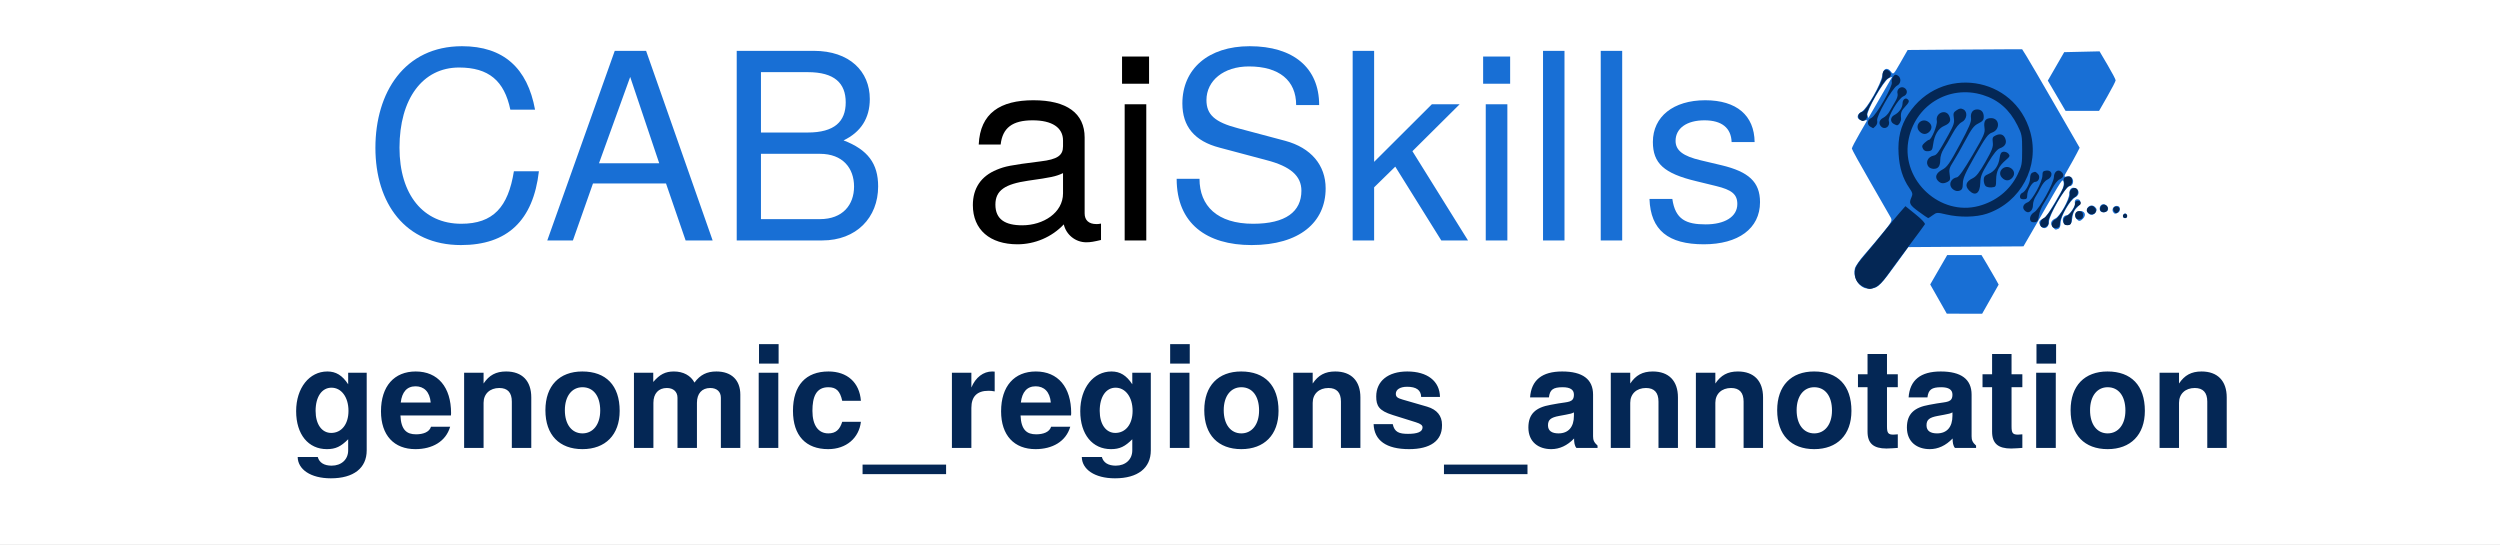
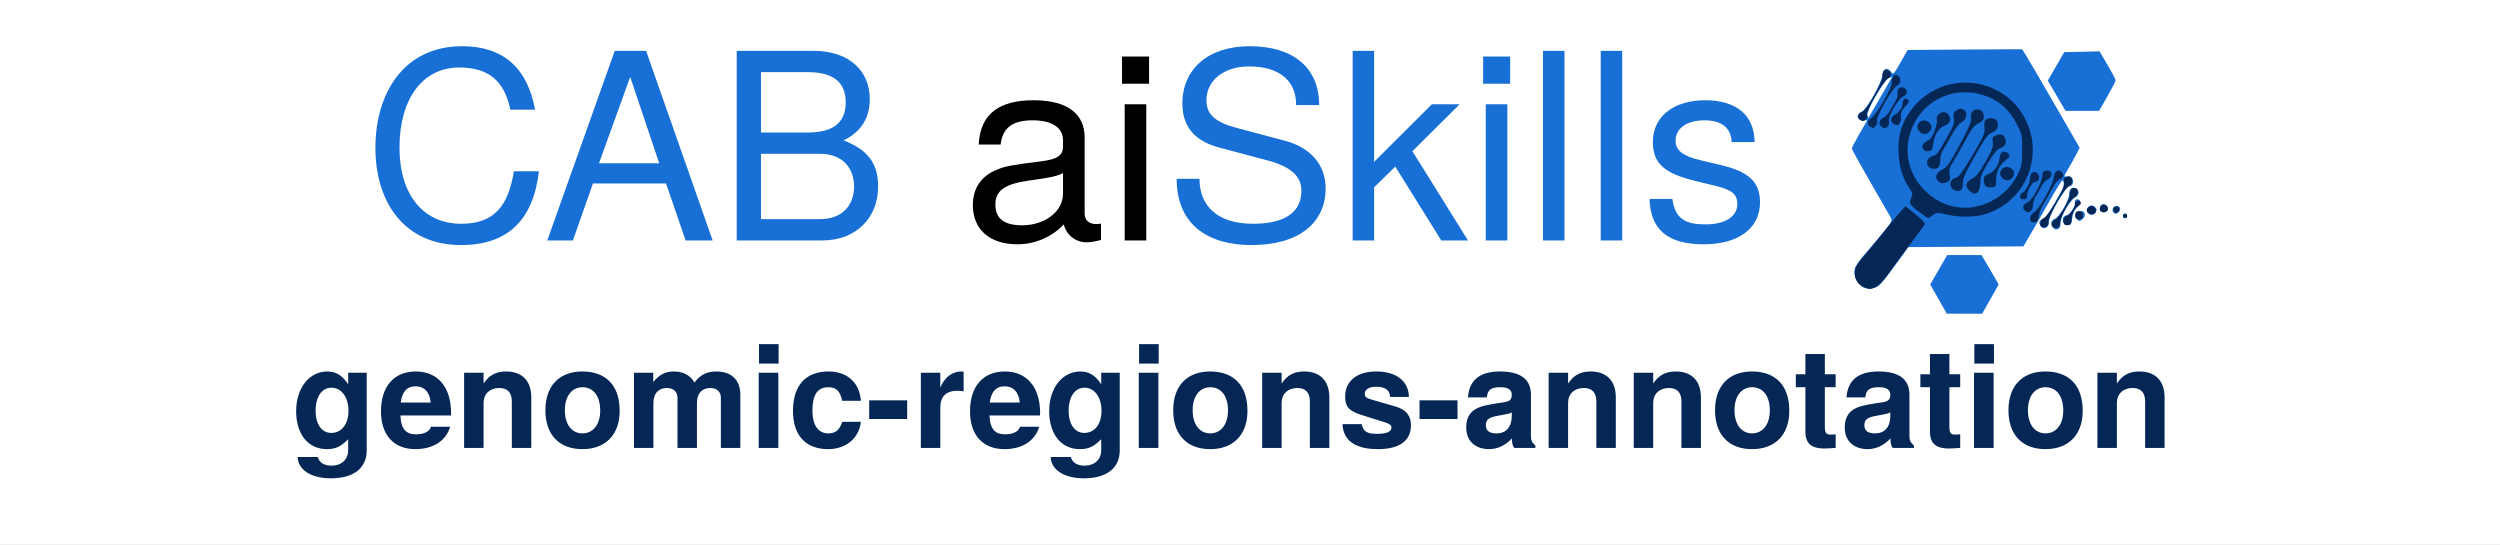
<svg xmlns="http://www.w3.org/2000/svg" width="253.01mm" height="55.059mm" viewBox="0 0 253.01 55.059" version="1.1" id="svg1">
  <defs id="defs1">
    <rect x="-85.551" y="128.326" width="956.425" height="78.934" id="rect9" />
    <rect x="-65.897" y="135.262" width="856.662" height="53.18" id="rect8" />
  </defs>
  <g id="layer1" transform="translate(12.54115,-110.7292)">
    <rect style="fill:#ffffff;fill-opacity:1;stroke-width:1.574;stroke-linecap:round;stroke-linejoin:round" id="rect7" width="253.01" height="55.059" x="-12.541" y="110.729" />
    <g id="g7" transform="translate(13.27567,2.343497)">
      <g id="g1" transform="matrix(0.5572685,0,0,0.5572685,121.594,44.25856)">
        <path style="fill:#186fd5" d="m 87.522,169.387 -1.505,-2.652 1.542,-2.669 1.542,-2.669 h 3.115 3.115 l 0.947,1.579 c 0.521,0.869 1.222,2.074 1.558,2.68 l 0.611,1.1 -1.501,2.65 -1.501,2.65 -3.209,-0.009 -3.209,-0.009 z M 74.024,167.346 c -1.263,-0.546 -2.051,-2.202 -1.685,-3.539 0.113,-0.412 0.896,-1.537 1.741,-2.501 0.845,-0.963 2.337,-2.729 3.315,-3.924 1.602,-1.957 1.748,-2.232 1.472,-2.764 -0.169,-0.325 -1.831,-3.22 -3.694,-6.434 -1.863,-3.214 -3.387,-5.974 -3.387,-6.134 0,-0.16 0.629,-1.38 1.398,-2.711 l 1.398,-2.421 h -0.805 c -1.141,0 -1.28,-0.993 -0.217,-1.544 0.951,-0.492 3.566,-5.094 3.754,-6.607 0.158,-1.266 0.893,-1.577 1.578,-0.668 0.433,0.574 0.452,0.556 1.733,-1.682 l 1.295,-2.263 8.028,-0.066 c 4.415,-0.036 9.094,-0.066 10.397,-0.066 l 2.369,1e-5 0.745,1.184 c 0.41,0.651 2.759,4.676 5.221,8.944 l 4.476,7.76 -0.541,1.057 c -0.298,0.581 -0.961,1.781 -1.474,2.666 -0.905,1.561 -0.915,1.606 -0.321,1.492 0.353,-0.068 0.754,0.054 0.947,0.286 0.43,0.518 0.131,1.481 -0.46,1.481 -0.672,0 -3.723,5.278 -3.723,6.44 0,1.101 -0.913,1.574 -1.497,0.775 -0.448,-0.613 -0.335,-0.962 0.419,-1.293 0.532,-0.234 1.415,-1.566 3.318,-5.001 0.391,-0.706 0.527,-1.267 0.412,-1.704 -0.176,-0.667 -0.236,-0.575 -4.172,6.321 -0.286,0.5 -1.103,1.917 -1.817,3.147 l -1.298,2.237 -10.459,0.069 -10.459,0.069 -2.03,2.807 c -2.856,3.95 -3.438,4.553 -4.53,4.693 -0.507,0.065 -1.158,0.016 -1.448,-0.11 z m 2.889,-34.507 c 1.125,-1.954 2.095,-3.637 2.154,-3.74 0.059,-0.102 -0.205,-0.024 -0.587,0.174 -0.922,0.478 -4.075,5.955 -3.874,6.727 0.078,0.3 0.169,0.511 0.202,0.469 0.032,-0.042 0.98,-1.675 2.105,-3.63 z m 31.363,23.464 c -0.536,-0.592 -0.352,-1.185 0.485,-1.566 0.811,-0.37 2.508,-3.41 2.508,-4.493 0,-0.93 0.588,-1.341 1.286,-0.901 0.619,0.391 0.52,1.201 -0.191,1.555 -0.922,0.46 -2.654,3.459 -2.665,4.616 -0.006,0.625 -0.154,1.014 -0.426,1.119 -0.548,0.21 -0.492,0.229 -0.997,-0.329 z m 1.939,-0.829 c -0.329,-0.614 0.028,-1.315 0.669,-1.315 0.349,0 1.483,-1.62 1.413,-2.017 -0.098,-0.558 0.057,-0.878 0.427,-0.878 0.724,0 0.742,0.775 0.033,1.432 -0.655,0.607 -0.865,1.124 -1.021,2.516 -0.098,0.874 -1.102,1.047 -1.522,0.262 z m 2.38,-0.645 c -0.476,-0.574 -0.22,-1.317 0.489,-1.418 0.974,-0.138 1.369,0.683 0.666,1.386 -0.513,0.513 -0.75,0.519 -1.155,0.031 z m 8.459,-0.553 c 0.119,-0.572 0.586,-0.607 0.693,-0.052 0.056,0.288 -0.074,0.461 -0.345,0.461 -0.253,0 -0.398,-0.17 -0.348,-0.409 z m -6.351,-0.498 c -0.711,-0.857 0.466,-1.887 1.254,-1.099 0.335,0.335 0.37,0.541 0.149,0.891 -0.384,0.61 -0.994,0.7 -1.403,0.207 z m 4.638,-0.059 c -0.559,-0.559 0.055,-1.476 0.812,-1.211 0.469,0.164 0.407,1.037 -0.087,1.227 -0.516,0.198 -0.511,0.198 -0.724,-0.016 z m -2.369,-0.263 c -0.333,-0.333 -0.174,-1.085 0.266,-1.254 0.559,-0.215 1.262,0.464 1.05,1.014 -0.16,0.417 -0.988,0.568 -1.316,0.24 z m -7.988,-20.995 -1.61,-2.746 1.488,-2.584 1.488,-2.584 3.21,-0.074 3.21,-0.074 1.461,2.482 c 0.804,1.365 1.461,2.616 1.461,2.779 0,0.163 -0.677,1.478 -1.504,2.921 l -1.504,2.625 h -3.045 -3.045 z" id="path2" />
        <path style="fill:#042755" d="m 73.992,167.205 c -1.083,-0.471 -1.679,-1.365 -1.679,-2.517 0,-1.048 0.295,-1.549 2.249,-3.817 0.749,-0.869 2.148,-2.569 3.111,-3.778 0.962,-1.209 2.221,-2.734 2.797,-3.389 l 1.048,-1.19 1.852,1.496 c 1.138,0.92 1.782,1.617 1.672,1.809 -0.099,0.172 -1.383,1.912 -2.852,3.866 -1.469,1.954 -3.248,4.368 -3.952,5.363 -0.828,1.171 -1.586,1.937 -2.146,2.171 -1.041,0.435 -1.063,0.435 -2.1,-0.016 z m 32.341,-10.866 c -0.592,-0.212 -0.383,-1.383 0.293,-1.64 0.402,-0.153 1.193,-1.214 2.235,-2.997 1.32,-2.258 1.585,-2.904 1.456,-3.547 -0.129,-0.643 -0.057,-0.819 0.394,-0.962 0.74,-0.235 1.083,0.019 1.083,0.802 0,0.43 -0.2,0.726 -0.592,0.877 -0.826,0.318 -3.922,5.74 -3.719,6.514 0.159,0.607 -0.528,1.175 -1.151,0.952 z m 1.963,0.025 c -0.394,-0.394 -0.16,-1.175 0.433,-1.445 0.806,-0.367 2.828,-3.895 2.641,-4.609 -0.164,-0.627 0.502,-1.279 1.079,-1.058 0.609,0.234 0.489,1.319 -0.178,1.62 -0.834,0.376 -2.629,3.454 -2.676,4.587 -0.03,0.727 -0.159,0.955 -0.576,1.014 -0.295,0.042 -0.621,-0.007 -0.724,-0.11 z m 2.106,-0.526 c -0.392,-0.392 -0.179,-1.382 0.333,-1.544 0.664,-0.211 1.586,-1.498 1.586,-2.214 0,-0.376 0.167,-0.552 0.526,-0.552 0.604,0 0.715,0.661 0.147,0.879 -0.638,0.245 -1.275,1.462 -1.304,2.49 -0.021,0.769 -0.14,0.991 -0.565,1.051 -0.295,0.042 -0.621,-0.007 -0.724,-0.11 z m -6.054,-0.526 c -0.433,-0.433 -0.146,-1.304 0.561,-1.707 0.896,-0.51 3.544,-5.244 3.575,-6.391 0.025,-0.951 0.719,-1.462 1.314,-0.968 0.611,0.507 0.51,1.04 -0.264,1.393 -0.421,0.192 -0.984,0.91 -1.476,1.885 -0.437,0.866 -1.101,2.038 -1.476,2.604 -0.375,0.566 -0.747,1.522 -0.827,2.124 -0.112,0.841 -0.27,1.112 -0.683,1.171 -0.295,0.042 -0.621,-0.007 -0.724,-0.11 z m 8.075,-0.738 c -0.262,-0.683 0.105,-1.247 0.752,-1.156 0.435,0.062 0.593,0.26 0.593,0.742 0,0.482 -0.158,0.681 -0.593,0.742 -0.356,0.051 -0.657,-0.081 -0.752,-0.329 z m -28.5,-1.071 c -1.672,-1.231 -1.81,-1.507 -1.305,-2.615 0.261,-0.574 0.206,-0.805 -0.407,-1.69 -1.168,-1.686 -1.788,-3.658 -1.937,-6.167 -0.171,-2.871 0.37,-5.089 1.767,-7.238 5.848,-8.999 19.305,-6.994 22.16,3.302 1.726,6.226 -1.732,12.712 -7.882,14.784 -1.959,0.66 -4.954,0.715 -7.41,0.136 -1.63,-0.384 -1.729,-0.379 -2.424,0.135 -0.399,0.295 -0.776,0.536 -0.838,0.536 -0.062,0 -0.837,-0.533 -1.722,-1.184 z m 10.894,-1.016 c 3.15,-0.841 5.68,-2.878 7.048,-5.673 0.792,-1.619 0.849,-1.918 0.849,-4.504 0,-2.599 -0.052,-2.874 -0.856,-4.475 -1.436,-2.863 -3.466,-4.643 -6.289,-5.515 -6.24,-1.927 -12.503,1.99 -13.547,8.473 -1.151,7.146 5.853,13.547 12.795,11.692 z m -1.711,-2.801 c -0.847,-0.847 -0.62,-1.648 0.633,-2.243 0.625,-0.297 1.212,-1.052 2.3,-2.96 1.228,-2.153 1.442,-2.718 1.342,-3.542 -0.104,-0.851 -0.031,-1.02 0.55,-1.285 0.832,-0.379 1.437,-0.165 1.731,0.614 0.295,0.782 -0.05,1.402 -0.957,1.719 -0.521,0.182 -1.134,0.923 -2.147,2.594 -1.211,1.998 -1.422,2.542 -1.451,3.732 -0.045,1.872 -0.908,2.463 -2.001,1.37 z m -2.865,-0.166 c -0.998,-0.699 -0.63,-2.011 0.628,-2.243 0.359,-0.066 1.263,-1.353 2.84,-4.042 2.102,-3.585 2.3,-4.038 2.164,-4.962 -0.181,-1.224 0.18,-1.747 1.205,-1.747 1.562,0 1.702,2.099 0.175,2.62 -0.735,0.251 -1.169,0.843 -3.072,4.183 -1.797,3.154 -2.221,4.106 -2.237,5.027 -0.016,0.909 -0.133,1.178 -0.582,1.345 -0.367,0.137 -0.755,0.074 -1.119,-0.181 z m 5.825,-0.664 c -0.18,-0.18 -0.328,-0.665 -0.328,-1.078 0,-0.603 0.174,-0.823 0.883,-1.119 1.085,-0.453 1.81,-1.503 2,-2.894 0.111,-0.81 0.271,-1.071 0.693,-1.131 0.302,-0.043 0.712,0.117 0.911,0.357 0.316,0.38 0.259,0.523 -0.455,1.131 -1.281,1.092 -1.766,2.063 -1.781,3.56 -0.013,1.302 -0.04,1.35 -0.804,1.425 -0.435,0.043 -0.938,-0.07 -1.119,-0.25 z m -8.614,-0.913 c -0.668,-0.668 -0.379,-1.455 0.754,-2.057 0.887,-0.471 1.305,-1.069 3.181,-4.545 1.704,-3.158 2.134,-4.172 2.041,-4.806 -0.139,-0.949 0.307,-1.589 1.106,-1.589 0.773,0 1.205,0.483 1.205,1.347 0,0.563 -0.208,0.818 -0.978,1.198 -0.805,0.397 -1.221,0.94 -2.353,3.067 -0.757,1.422 -1.749,3.166 -2.205,3.877 -0.706,1.101 -0.803,1.446 -0.654,2.33 0.148,0.875 0.092,1.083 -0.353,1.321 -0.739,0.395 -1.245,0.353 -1.743,-0.145 z m 11.576,-0.626 c -0.963,-1.064 0.5,-2.503 1.695,-1.666 0.647,0.453 0.702,1.208 0.13,1.78 -0.563,0.563 -1.251,0.52 -1.825,-0.114 z m -13.239,-1.894 c -0.729,-0.729 -0.25,-1.886 0.865,-2.093 0.561,-0.104 0.858,-0.524 2.655,-3.75 0.983,-1.765 1.135,-2.229 1,-3.067 -0.137,-0.858 -0.07,-1.046 0.512,-1.427 0.533,-0.349 0.785,-0.378 1.229,-0.14 0.833,0.446 0.637,1.857 -0.32,2.314 -0.447,0.213 -1.079,1.006 -1.68,2.108 -0.53,0.971 -1.243,2.207 -1.586,2.747 -0.375,0.591 -0.623,1.381 -0.623,1.987 0,1.129 -0.368,1.638 -1.184,1.638 -0.304,0 -0.695,-0.142 -0.869,-0.316 z m -1.09,-3.341 c -0.23,-0.43 -0.175,-0.631 0.295,-1.069 0.318,-0.296 0.673,-0.539 0.788,-0.539 0.456,0 1.584,-2.711 1.436,-3.452 -0.288,-1.439 1.646,-2.222 2.244,-0.908 0.399,0.876 0.146,1.379 -0.917,1.824 -1.054,0.44 -1.765,1.628 -1.992,3.326 -0.139,1.042 -0.243,1.194 -0.864,1.266 -0.493,0.057 -0.792,-0.078 -0.99,-0.448 z m -0.656,-3.168 c -0.963,-1.064 0.37,-2.535 1.58,-1.742 0.734,0.481 0.827,1.236 0.227,1.836 -0.557,0.557 -1.25,0.521 -1.807,-0.094 z m 36.964,15.379 c 0,-0.217 0.178,-0.395 0.395,-0.395 0.217,0 0.395,0.178 0.395,0.395 0,0.217 -0.178,0.395 -0.395,0.395 -0.217,0 -0.395,-0.178 -0.395,-0.395 z m -6.136,-0.435 c -0.593,-0.332 -0.563,-0.93 0.063,-1.266 0.382,-0.204 0.608,-0.172 0.91,0.13 0.718,0.718 -0.072,1.64 -0.973,1.136 z m 4.577,-0.33 c -0.371,-0.447 -0.174,-0.946 0.374,-0.946 0.57,0 0.759,0.538 0.338,0.96 -0.335,0.335 -0.424,0.333 -0.712,-0.014 z m -16.337,-0.285 c -0.433,-0.521 -0.164,-1.14 0.626,-1.44 0.791,-0.301 2.661,-3.729 2.661,-4.879 0,-0.658 0.116,-0.804 0.69,-0.871 1.177,-0.136 1.303,1.163 0.161,1.665 -0.322,0.142 -0.824,0.737 -1.114,1.322 -0.29,0.585 -0.735,1.381 -0.988,1.767 -0.253,0.387 -0.461,1.039 -0.461,1.449 0,1.222 -0.909,1.791 -1.576,0.987 z m 13.772,-0.024 c -0.088,-0.228 0.01,-0.585 0.218,-0.792 0.508,-0.508 1.388,0.079 1.129,0.754 -0.218,0.568 -1.133,0.594 -1.346,0.038 z m -14.564,-2.452 c 0,-0.274 0.177,-0.566 0.393,-0.649 0.614,-0.236 1.447,-1.793 1.448,-2.707 6.1e-4,-0.511 0.16,-0.888 0.417,-0.987 0.557,-0.214 0.541,-0.218 1.012,0.253 0.481,0.481 0.136,1.429 -0.52,1.429 -0.526,0 -1.432,1.539 -1.434,2.435 -8.1e-4,0.596 -0.117,0.724 -0.659,0.724 -0.47,0 -0.658,-0.142 -0.658,-0.498 z M 75.142,138.082 c -0.675,-0.393 -0.569,-1.257 0.197,-1.606 0.845,-0.385 3.927,-5.771 3.704,-6.473 -0.084,-0.265 0.018,-0.712 0.228,-0.994 0.305,-0.411 0.475,-0.455 0.857,-0.221 0.682,0.418 0.606,1.47 -0.132,1.838 -0.86,0.429 -3.804,5.587 -3.616,6.336 0.086,0.342 -0.024,0.745 -0.269,0.991 -0.228,0.228 -0.435,0.41 -0.461,0.406 -0.026,-0.004 -0.254,-0.129 -0.508,-0.276 z m 1.961,-0.032 c -0.524,-0.524 -0.357,-1.214 0.381,-1.578 0.383,-0.189 0.887,-0.699 1.119,-1.133 0.232,-0.434 0.697,-1.232 1.033,-1.773 0.367,-0.59 0.547,-1.184 0.451,-1.486 -0.233,-0.734 0.535,-1.427 1.193,-1.075 0.717,0.384 0.644,1.268 -0.13,1.562 -0.877,0.334 -2.89,3.734 -2.653,4.481 0.309,0.973 -0.699,1.696 -1.395,1.001 z m 2.25,-0.495 c -0.644,-0.375 -0.574,-1.218 0.132,-1.58 0.872,-0.447 1.501,-1.332 1.508,-2.122 0.007,-0.784 0.612,-1.159 1.039,-0.644 0.211,0.255 0.084,0.548 -0.507,1.166 -0.76,0.796 -0.907,1.204 -0.801,2.229 0.049,0.468 -0.421,1.242 -0.745,1.227 -0.091,-0.004 -0.372,-0.129 -0.626,-0.276 z m -6.224,-0.867 c -0.405,-0.488 -0.118,-1.137 0.584,-1.321 0.723,-0.19 3.731,-5.492 3.653,-6.438 -0.076,-0.915 0.399,-1.413 1.028,-1.077 0.685,0.366 0.627,1.159 -0.109,1.494 -0.774,0.353 -3.986,5.961 -3.756,6.559 0.182,0.475 -0.267,1.145 -0.768,1.145 -0.182,0 -0.465,-0.163 -0.63,-0.361 z" id="path1" />
      </g>
      <text style="font-size: 26.311px; line-height: 1; font-family: &quot;Helvetica Neue&quot;; text-align: center; text-anchor: middle; fill: rgb(24, 111, 213); fill-opacity: 1; stroke-width: 3.947; stroke-linecap: round; stroke-linejoin: round; white-space: pre;" x="82.146" y="132.718" id="text3">
        <tspan id="tspan3" x="82.146" y="132.718" style="font-style:normal;font-variant:normal;font-weight:normal;font-stretch:normal;font-family:'Helvetica Neue';-inkscape-font-specification:'Helvetica Neue';fill:#186fd5;fill-opacity:1;stroke-width:3.947">CAB <tspan style="font-style:normal;font-variant:normal;font-weight:normal;font-stretch:normal;font-family:'Helvetica Neue';-inkscape-font-specification:'Helvetica Neue';fill:#000000;fill-opacity:1" id="tspan4">ai</tspan>Skills</tspan>
      </text>
    </g>
    <text transform="matrix(0.2645833,0,0,0.2645833,10.0941,110.7292)" id="text7" style="font-style:normal;font-variant:normal;font-weight:normal;font-stretch:normal;font-size:26.667px;line-height:1;font-family:'Helvetica Neue';-inkscape-font-specification:'Helvetica Neue';text-align:center;white-space:pre;shape-inside:url(#rect8);fill:#042755;fill-opacity:1;stroke-width:4;stroke-linecap:round;stroke-linejoin:round" />
    <text id="text8" style="font-style:normal;font-variant:normal;font-weight:bold;font-stretch:normal;font-size:53.333px;line-height:1;font-family:'Helvetica Neue';-inkscape-font-specification:'Helvetica Neue Bold';text-align:center;white-space:pre;shape-inside:url(#rect9);fill:#042755;fill-opacity:1;stroke-width:4;stroke-linecap:round;stroke-linejoin:round" x="-12.332" y="-15.894">
-       <tspan x="16.944" y="156.057" id="tspan1" style="font-size: 14.1px; word-spacing: 0px;">genomic_regions_annotation</tspan>
+       <tspan x="16.944" y="156.057" id="tspan1" style="font-size: 14.1px; word-spacing: 0px;">genomic-regions-annotation</tspan>
    </text>
  </g>
</svg>
